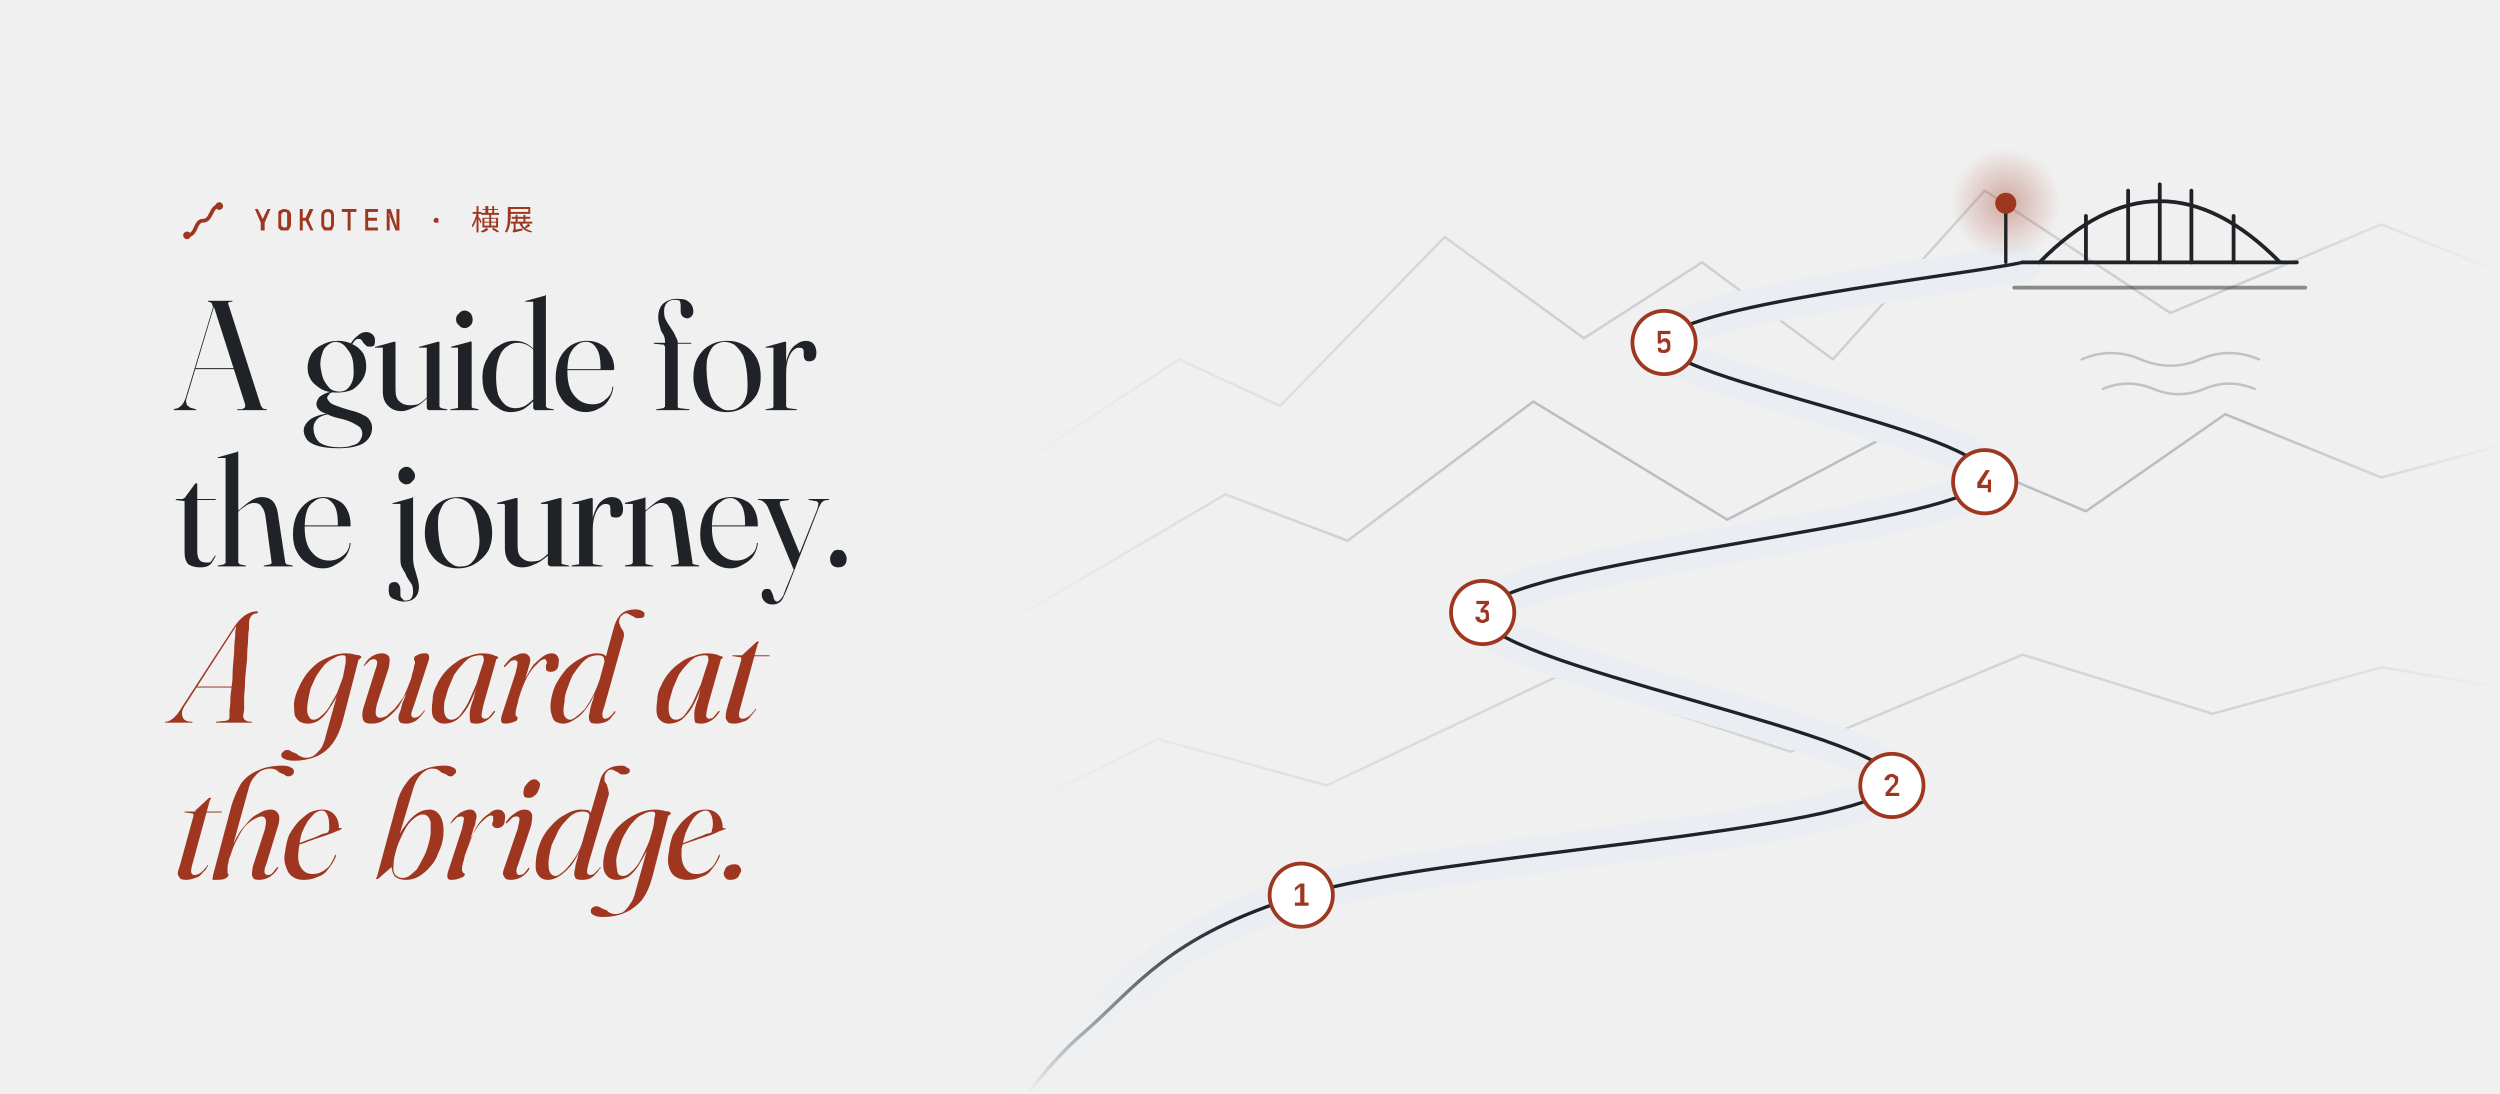
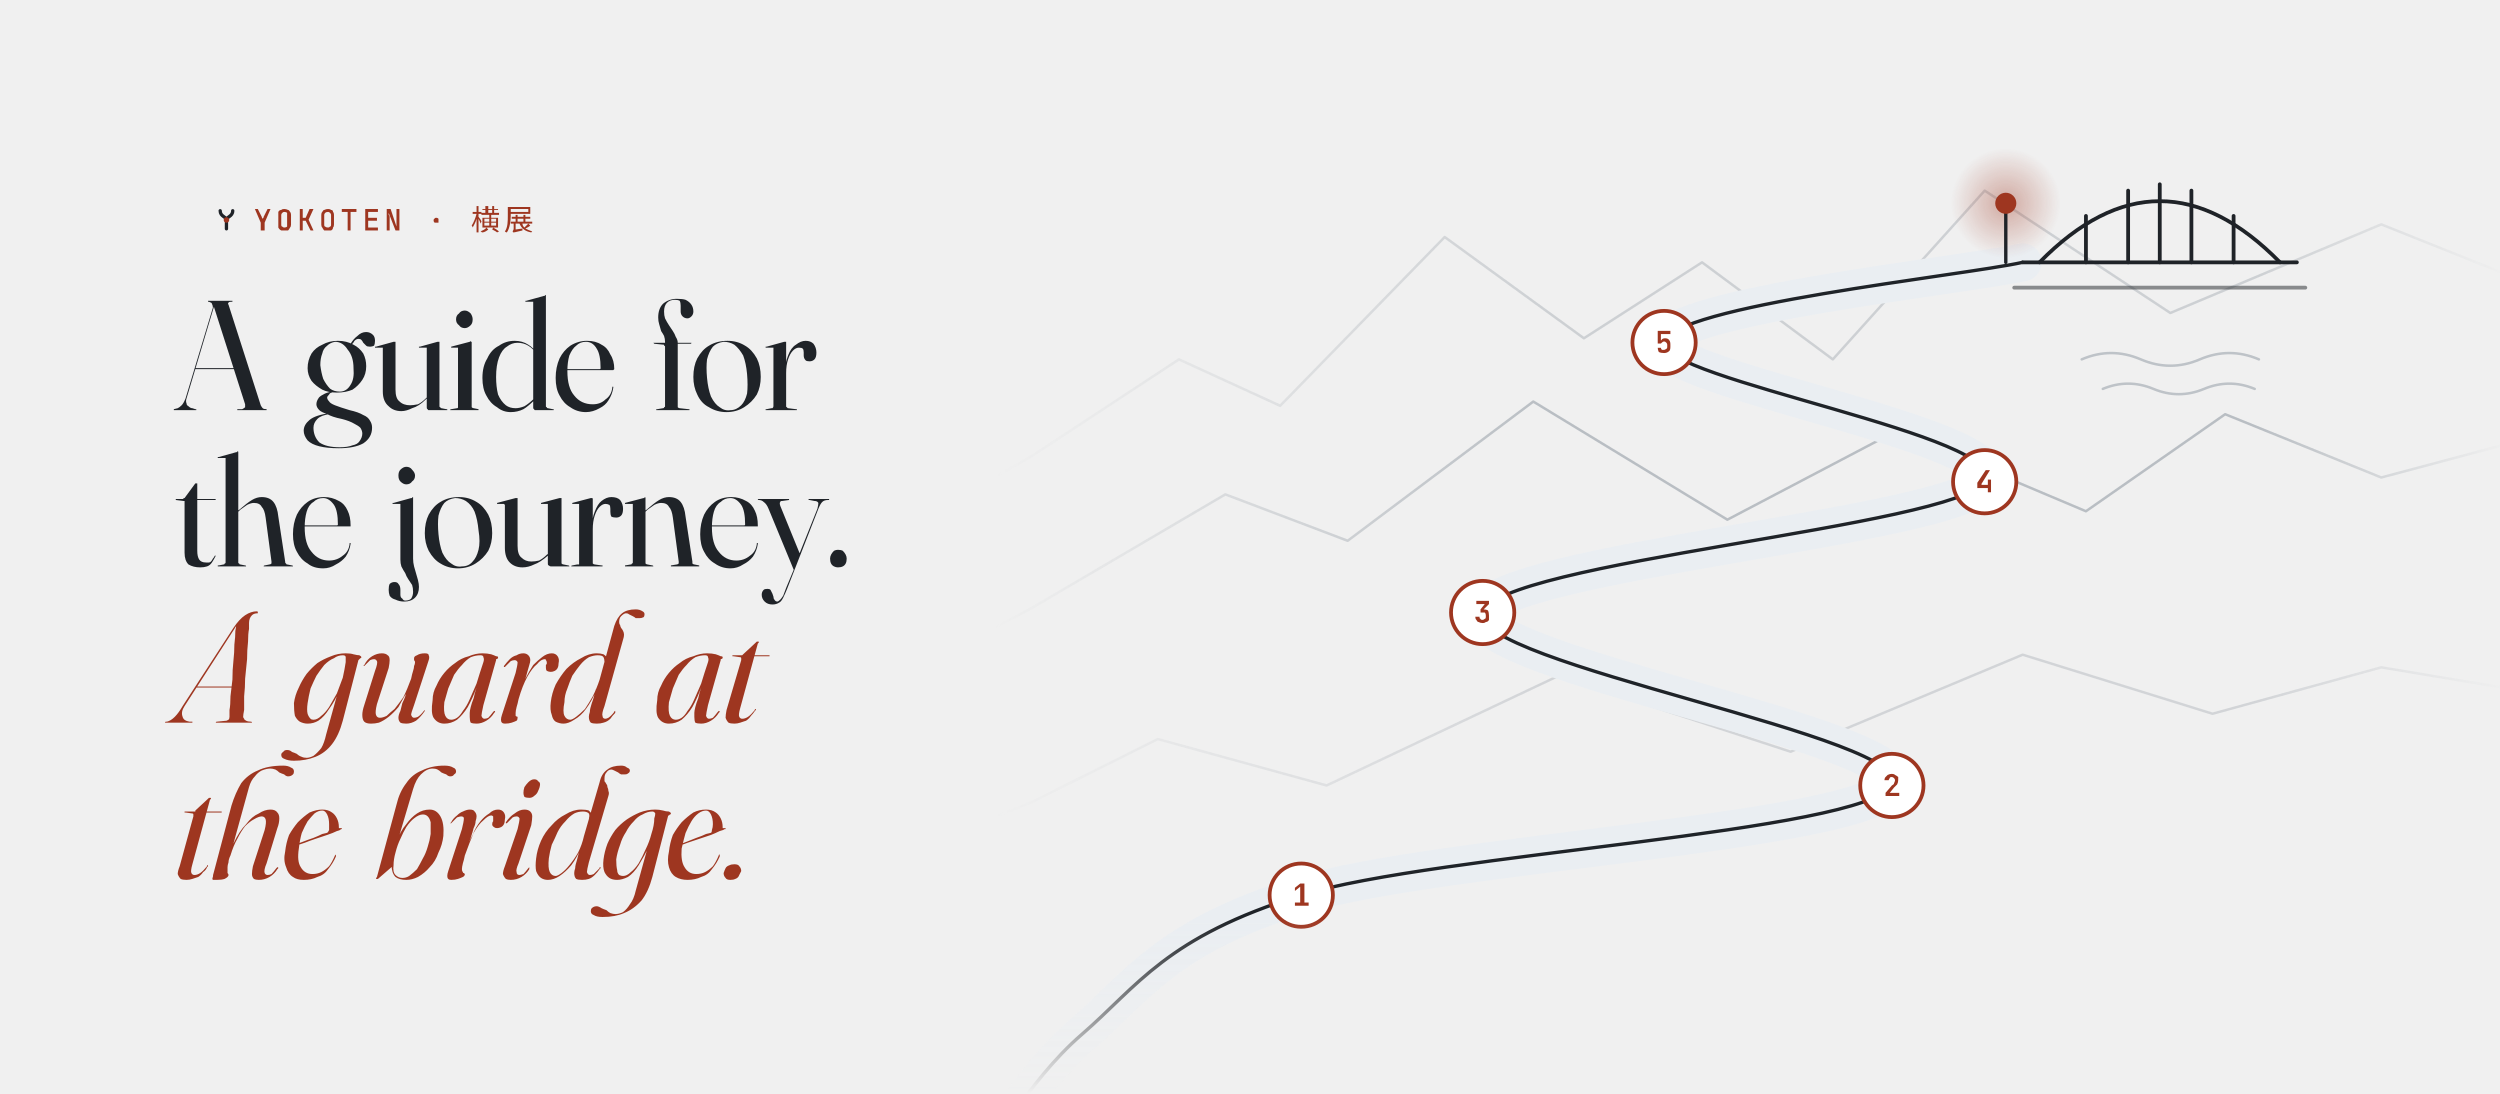
<svg xmlns="http://www.w3.org/2000/svg" viewBox="0 0 1280 560" width="1280" height="560" role="img" aria-label="yokoten: A guide for the journey. A guard at the bridge.">
  <defs>
    <linearGradient id="low" x1="0" x2="0" y1="0" y2="1">
      <stop offset=".84" stop-color="#fff" />
      <stop offset="1" stop-color="#fff" stop-opacity="0" />
    </linearGradient>
    <mask id="card">
      <rect width="1280" height="560" fill="url(#low)" />
    </mask>
    <linearGradient id="fade" x1="0" x2="1">
      <stop offset=".40" stop-color="#fff" stop-opacity="0" />
      <stop offset=".62" stop-color="#fff" />
      <stop offset=".9" stop-color="#fff" />
      <stop offset="1" stop-color="#fff" stop-opacity="0" />
    </linearGradient>
    <mask id="m">
      <rect width="1280" height="560" fill="url(#fade)" />
    </mask>
    <radialGradient id="halo">
      <stop offset="0" stop-color="#9e3620" stop-opacity=".38" />
      <stop offset="1" stop-color="#9e3620" stop-opacity="0" />
    </radialGradient>
  </defs>
  <style>
.ridge{fill:none;stroke:#8c959f;stroke-width:1.2;stroke-linejoin:round;stroke-linecap:round}
.road{fill:none;stroke:#1f2328;stroke-width:1.6;stroke-dasharray:.012 .008;stroke-linecap:round}
.ink{fill:none;stroke:#1f2328;stroke-linecap:round;stroke-linejoin:round}
@media (prefers-reduced-motion:no-preference){.road{animation:walk 40s linear infinite}.glow{animation:glow 3.6s ease-in-out infinite}}
@keyframes walk{to{stroke-dashoffset:-1}}
@keyframes glow{50%{opacity:.45}}
</style>
  <g mask="url(#card)">
    <g mask="url(#m)">
      <g transform="translate(528 22) scale(1.08)" class="ridge">
        <path d="M-60 230 L0 196 L70 150 L118 172 L196 92 L262 140 L318 104 L380 150 L452 70 L540 128 L640 86 L700 110" opacity=".35" />
        <path d="M-60 300 L0 268 L92 214 L150 236 L238 170 L330 226 L410 184 L500 222 L566 176 L640 206 L700 190" opacity=".55" />
        <path d="M-60 384 L0 360 L60 330 L140 352 L250 300 L360 336 L470 290 L560 318 L640 296 L700 306" opacity=".3" />
      </g>
    </g>
    <g transform="translate(528 22) scale(1.08)">
      <g class="ridge" opacity=".5">
        <path d="M498 150 q14 -6 28 0 t28 0 t28 0" />
        <path d="M508 164 q12 -5 24 0 t24 0 t24 0" />
      </g>
      <path d="M-30 540 C-21 528.3 -2.3 492.7 24 470 C50.3 447.3 64 423.7 128 404 C192 384.3 393.7 374.3 408 352 C422.3 329.7 206.7 294 214 270 C221.3 246 437.7 229.3 452 208 C466.3 186.7 297 159.3 300 142 C303 124.7 441.7 110.3 470 104" fill="none" stroke="#eaeef2" stroke-width="18" stroke-linecap="round" />
      <path class="road" d="M-30 540 C-21 528.3 -2.3 492.7 24 470 C50.3 447.3 64 423.7 128 404 C192 384.3 393.7 374.3 408 352 C422.3 329.7 206.7 294 214 270 C221.3 246 437.7 229.3 452 208 C466.3 186.7 297 159.3 300 142 C303 124.7 441.7 110.3 470 104" pathLength="1" />
      <g class="ink" stroke-width="1.8">
        <path d="M470 104 L600 104" />
        <path d="M478 104 Q535 46 592 104" />
        <path d="M500 104 L500 82 M520 104 L520 70 M535 104 L535 67 M550 104 L550 70 M570 104 L570 82" />
        <path d="M466 116 L604 116" opacity=".5" />
      </g>
      <circle class="glow" cx="462" cy="76" r="26" fill="url(#halo)" />
      <line x1="462" y1="104" x2="462" y2="80" stroke="#1f2328" stroke-width="1.6" stroke-linecap="round" />
      <circle class="glow" cx="462" cy="76" r="5" fill="#9e3620" />
      <g fill="#ffffff" stroke="#9e3620" stroke-width="1.8">
        <circle cx="128" cy="404" r="15" />
        <circle cx="408" cy="352" r="15" />
        <circle cx="214" cy="270" r="15" />
        <circle cx="452" cy="208" r="15" />
        <circle cx="300" cy="142" r="15" />
      </g>
      <path fill="#9e3620" d="M125 409l0-1.5l2.5 0l0-7.5l-2.5 2l0-1.5l2.5-2l2 0l0 9l2 0l0 1.5l-6.5 0zM405 357l0-1.5l3-3.5q1-.5 1-1q.5-1 .5-1.5q0-.5-.5-1q-.5-.5-1-.5q-1 0-1 .5q-.5 .5-.5 1l-2 0q0-1 .5-1.5q.5-.5 1-1q1-.5 2-.5q1 0 1.5 .5q1 .5 1.5 1q0 .5 0 1.5q0 1-.5 2q-.5 .5-1.5 1.5l-2 2.5l4.5 0l0 1.5l-6.5 0zM214 275q-1 0-2-.5q-.5 0-1-1q-.5-.5-.5-1.5l2 0q0 1 .5 1q0 .5 1 .5q.5 0 1-.5q.5 0 .5-1l0-.5q0-1-.5-1.5q-.5 0-1 0l-1 0l0-1.5l2-2.5l-4 0l0-1.5l6 0l0 1.5l-3 3l0-.5q1.5 0 2.5 .5q.5 1 .5 2.5l0 .5q0 1 0 1.5q-.5 1-1.5 1q-.5 .5-1.5 .5zM453.5 213l0-2l-5 0l0-2.5l4-6l2 0l-4 6.5l0 .5l3 0l0-2.5l1.5 0l0 6l-1.5 0zM300 147q-1.5 0-2.5-.5q-.5-1-.5-2l1.5 0q0 .5 .5 1q.5 0 1 0q.5 0 1-.5q.5 0 .5-1l0-1q0-.5-.5-1q-.5-.5-1-.5q-.5 0-1 .5q0 0-.5 .5l-1.5 0l0-6l6 0l0 1.5l-4.5 0l0 3l.5 0l-.5 .5q0-.5 .5-1q.5-.5 1.5-.5q1.5 0 2 1q.5 .5 .5 2l0 1q0 1.5-.5 2q-1 1-2.5 1z" />
    </g>
-     <g transform="translate(92 101) scale(.75)">
-       <path d="M5 26 C 12 26, 10 16, 16 16 S 21 6, 27 6" fill="none" stroke="#9e3620" stroke-width="2.6" stroke-linecap="round" />
-       <circle cx="5" cy="26" r="2.6" fill="#9e3620" />
-       <circle cx="27" cy="6" r="2.6" fill="#9e3620" />
+     <g transform="translate(109.9 106.2) scale(0.1888)">
+       <path d="M32 58V34M32 34C32 25 15 25 15 9M32 34C32 25 49 25 49 9" fill="none" stroke="#1f2328" stroke-width="9" stroke-linecap="round" stroke-linejoin="round" />
+       <circle cx="32" cy="34" r="7.5" fill="#9e3620" />
    </g>
    <path fill="#9e3620" d="M133.5 118l0-4l-3-7l1.5 0l2 4q0 .5 .5 1q0 .5 0 .5q0 0 0-.5q.5-.5 .5-1l2-4l1.5 0l-3 7l0 4l-2 0zm12 0q-1 0-1.5 0q-1-.5-1.5-1.5q0-.5 0-1.5l0-5q0-1 0-1.5q.5-1 1.5-1q.5-.5 1.5-.5q1 0 2 .5q.5 0 1 1q.5 .5 .5 1.5l0 5q0 1-.5 1.5q-.5 1-1 1.5q-1 0-2 0zm0-1.5q1 0 1.5-.5q0 0 0-1l0-5q0-.5 0-1q-.5-.5-1.5-.5q-.5 0-1 .5q-.5 .5-.5 1l0 5q0 1 .5 1q.5 .5 1 .5zm8 1.5l0-11l1.5 0l0 4.5l1.5 0l2-4.5l2 0l-2.5 5.5l2.5 5.5l-1.5 0l-2.5-5l-1.5 0l0 5l-1.5 0zm14.5 0q-1 0-2 0q-.5-.5-1-1.5q-.5-.5-.5-1.5l0-5q0-1 .5-1.5q.5-1 1-1q1-.5 2-.5q1 0 1.5 .5q1 0 1 1q.5 .5 .5 1.5l0 5q0 1-.5 1.5q0 1-1 1.5q-.5 0-1.5 0zm0-1.5q.5 0 1-.5q.5 0 .5-1l0-5q0-.5-.5-1q-.5-.5-1-.5q-1 0-1.5 .5q-.5 .5-.5 1l0 5q0 1 .5 1q.5 .5 1.5 .5zm10 1.5l0-9.5l-3 0l0-1.5l7.5 0l0 1.5l-3 0l0 9.5l-1.5 0zm9 0l0-11l6.5 0l0 1.5l-5 0l0 3l4.5 0l0 1.5l-4.5 0l0 3.5l5 0l0 1.5l-6.5 0zm11 0l0-11l2 0l3 9q0-.5 0-1q0-.5 0-1.5q0-.5 0-1l0-5.5l1.5 0l0 11l-2 0l-3.5-9q0 .5 0 1q.5 .5 .5 1q0 1 0 1.5l0 5.5l-1.5 0zm25.5-4q-1 0-1 0q-.5-.5-.5-1q0-1 .5-1q0-.5 1-.5q.5 0 1 .5q0 0 0 1q0 .5 0 1q-.5 0-1 0zM249 116.5c-.5 1-2 1.5-3 2c.5 0 .5 .5 1 .5c1 0 2.5-1 3-1.5l-1-1zm3 1c1 .5 2 1 2.5 1.5l1-.5c-.5-.5-2-1.5-3-2l-.5 1zm-8-12l0 3l-2 0l0 1l2 0c-.5 2-1.5 4.5-2.5 6c0 0 .5 .5 .5 1c.5-1 1.5-2.5 2-4.5l0 7l1 0l0-7c.5 1 1 2 1 2.5l.5-1c0-.5-1-2-1.5-2.5l0-1.5l1.5 0l0 .5l4 0l0 1.5l-3.5 0l0 5l8 0l0-5l-3.5 0l0-1.5l4 0l0-1l-2.5 0l0-1.5l2 0l0-.5l-2 0l0-1.5l-1 0l0 1.5l-2 0l0-1.5l-1.5 0l0 1.5l-1.5 0l0 .5l1.5 0l0 1.5l-2 0l0-.5l-1.5 0l0-3l-1 0zm6 3.5l0-1.5l2 0l0 1.5l-2 0zm-2 5l2.5 0l0 1.5l-2.5 0l0-1.5zm3.5 0l2.5 0l0 1.5l-2.5 0l0-1.5zm-3.5-2l2.5 0l0 1.5l-2.5 0l0-1.5zm3.5 0l2.5 0l0 1.5l-2.5 0l0-1.5zm11.5 7l0 0c0 0 .5 0 4.5-1c0-.5 0-.5 0-1l-3.5 .5l0-3l2 0c1 2.5 3 4 6 4.5c0 0 .5-.5 .5-.5c-1.5-.5-2.5-1-3.5-1.5c1-.5 2-1 2.5-1.5l-1-1c-.5 .5-1.5 1.5-2 2c-.5-.5-1-1-1-2l5 0l0-1l-3.5 0l0-1.5l2.5 0l0-1l-2.5 0l0-1l-1 0l0 1l-3 0l0-1l-1 0l0 1l-2 0l0 1l2 0l0 1.5l-2.5 0l0 1l1.5 0l0 2.5c0 1-.5 1-.5 1.5c0 0 0 .5 .5 .5zm2-7l3 0l0 1.5l-3 0l0-1.5zm-3.5-5l9 0l0 1.5l-9 0l0-1.5zm-1.5-1l0 4.5c0 2.5 0 6-1.5 8c.5 .5 1 .5 1 .5c1.5-2 2-6 2-8.5l0-1l10 0l0-3.5l-11.5 0z" />
    <path fill="#1f2328" d="M100 188.5l21 0l0 .5l-21.5 0l.5-.5zm.5 21.5q0 0 0 0q0 0 0 0l-11.5 0q0 0 0 0q0 0 0 0q0-.5 0-.5q0 0 0 0l2-.5q1-.5 2-1.5q1-1 2-3.5l14-46.5q0-1-.5-2q0-.5-1.5-1q-.5 0-.5 0q0 0 0-.5q0 0 0 0q0 0 0 0l12 0q.5 0 .5 0q0 0 0 0q0 .5 0 .5q-.5 0-.5 0q-1.5 0-1.5 .5q-.5 .5 0 1l16.5 51.5q.5 1 1 1.5q.5 .5 2 .5q0 0 0 0q0 0 0 .5q0 0 0 0q0 0 0 0l-14.5 0q0 0-.5 0q0 0 0 0q0-.5 0-.5q.5 0 .5 0l2 0q1-.5 1.5-1q0-.5 0-1.5l-16-50l.5-1.5l-14.5 48.5q-.5 1.5 0 2.5q0 1 1 1.5q1 1 2 1l1.5 .5q.5 0 .5 0q0 0 0 .5zm78.5 0q-5-1.5-7.5-2.5q-2.5-1-3-2q-1-1-1-2q0-.5 1-1.5q.5-1 1.5-1l0-.5q-3 .5-4.5 1.5q-2 1-2.5 2q-1 1.5-1 3q0 1.5 1.5 3q1 1 4 2q2.5 1.5 7.5 2.5q4 1 6.5 2.5q2 1 3 2q1 1.5 1 3q0 2-1.5 4q-1 1.5-3.5 2q-2.5 1-6.5 1q-7 0-10.5-2.5q-3-3-3-7.5q0-2.5 2-4.5q2-2 6.5-2.5l0-.5q-7.5 1-10.5 3.5q-3 2.5-3 5.5q0 2.5 2 5q2 2 6 3q4 1 10 1q8 0 12.5-2.5q4.5-3 4.5-8q0-2-1-3.5q-1-2-3.5-3q-2.5-1.5-7-2.5zm.5-33.5l.5 0q1-1 1.5-2q1-1 2-1q1 0 1.5 .5q.5 .5 1 1.5q1 1 1.5 1.5q.5 .5 2 .5q1 0 2-.5q.5-1 .5-2.5q0-2-1-3q-1.5-1.5-3.5-1.5q-2.5 0-4.5 2q-2 1.5-3.5 4l0 .5zm8 11q0-3.5-1.5-6.5q-2-3-5-4.5q-3.5-2-8-2q-4.5 0-8 2q-3.5 1.5-5.5 4.5q-2 3.5-2 7.5q0 3.5 2 6.5q2 2.5 5.5 4.5q3 1.5 7.5 1.5q4.5 0 8-1.5q3-2 5-5q2-3 2-7zm-16-12.5q4 0 6.5 4q3 3.5 3 9.5q.5 5.5-1.5 8.5q-2 3.5-5.5 3.5q-3 0-5-1.5q-2-2-3.5-5q-1-3-1.5-7q0-3.5 1-6q.5-2.5 2.5-4q1.5-1.5 4-2zm47 33.5l0-4.5l0-.5l0-25q0 0 0-.5q0 0-.5 0l-3 0q-.5 0-.5 0q0 0 0 0q0-.5 0-.5q0 0 .5 0l9-2.5q.5 0 .5 0q0 0 .5 0q0 0 0 0q0 0 0 0l0 33q0 .5 .5 .5q0 .5 .5 .5l2.5 .5q.5 0 .5 0q0 0 0 .5q0 0 0 0q0 0 0 0l-9.5 0q-.5 0-.5-.5q-.5 0-.5-1zm-22.5-8l0-22q0 0 0-.5q0 0-.5 0l-3 0q-.5 0-.5 0q0 0 0 0q0-.5 0-.5q0 0 .5 0l9-2.5q.5 0 .5 0q0 0 .5 0q0 0 0 0q0 0 0 0l0 24.5q0 4.5 2 6q2 2 5.5 2q1.5 0 4-.5q2-1 4-3l1-1l.5 0l-1.5 1.5q-3.5 3.5-7 4.5q-3 1.5-5.5 1.5q-4 0-6.5-2.5q-3-2.5-3-7.5zm45.5-25.5l0 33q0 .5 0 .5q.5 .5 1 .5l2.5 .5q0 0 0 0q0 0 0 .5q0 0 0 0q0 0 0 0l-14 0q0 0 0 0q-.5 0-.5 0q0-.5 .5-.5q0 0 0 0l3-.5q.5 0 .5-.5q0 0 0-.5l0-29.5q0-.5 0-.5q0 0 0 0l-3.5 0q0 0 0 0q0 0 0-.5q0 0 0 0q0 0 0 0l9.5-2.5q0 0 0 0q.5-.5 .5-.5q0 0 0 .5q.5 0 .5 0zm-3.5-7q-2 0-3-1.5q-1.5-1-1.5-3q0-2 1.5-3q1-1.5 3-1.5q1.5 0 3 1.5q1 1.5 1 3q0 2-1 3q-1.5 1.5-3 1.5zm35 37l0 0l0-50q0-.5 0-.5q0 0-.5 0l-3 0q-.5 0-.5 0q0 0 0-.5q0 0 0 0q0 0 .5 0l9-2.5q.5 0 .5 0q0-.5 0-.5q.5 0 .5 .5q0 0 0 0l0 56.5q0 .5 .5 .5q0 .5 .5 .5l2.5 .5q.5 0 .5 0q0 0 0 .5q0 0 0 0q0 0-.5 0l-9 0q-.5 0-.5-.5q-.5 0-.5-1l0-3.5zm-26-11.5q0-6 2.5-10q2-4.5 6-6.5q3.5-2.5 8-2.5q4 0 7 2q2.5 1.5 4.5 4.5l-.5 0q-1.5-2.5-4-4q-2.5-1.5-5.5-1.5q-3 0-5.5 2q-2.5 1.5-4 5.5q-1.5 4-1.5 10q0 5 1 9q1.5 3.5 4 5.5q2 1.5 5 1.5q2 0 4.5-1q2.5-1.5 5-4l.5 .5q-3.5 3.5-6 5q-3 1.5-6.5 1.5q-4 0-7-2.5q-3.5-2-5.5-6q-2-3.5-2-9zm67.5-4.5q0 0-.5 .5q0 0-.5 0l-24.5 0l0-.5l18 0q.5 0 .5-.5q0-7-2-10q-2-3.5-5.5-3.5q-3 0-5 2q-2 1.5-3.5 5q-1 3.5-1 8q0 8.5 3.5 12.5q3.5 4.5 9.5 4.5q4 0 6.5-2.5q3-2 3.5-6q0-.5 0-.5q0 0 .5 0q0 0 0 0q0 0 0 .5q-.5 3.5-2.5 6.5q-1.5 2.5-4.5 4q-3.5 2-7 2q-4.5 0-8-2.5q-3.5-2-5.5-6q-2-3.5-2-9q0-5.5 2-10q2-4 5.5-6.5q4-2.5 8.5-2.5q4.5 0 7.5 2q3 1.5 4.5 5q2 3 2 7.5zm32.5 19q0 .5 0 .5q.5 .5 1 .5l4.5 .5q.5 0 .5 0q0 0 0 .5q0 0-.5 0l-16.5 0q0 0 0 0q0 0 0 0q0-.5 0-.5q0 0 .5 0l3-.5q.5 0 .5-.5q.5 0 .5-.5l0-30.5q0-.5-.5-.5q0-.5 0-.5l-5-.5q0 0-.5-.5q0 0 0 0q0 0 0 0q.5 0 .5 0l6 0l-.5 0l0-.5q0-1.5-.5-3q-.5-1-1.5-2.5q-.5-1.5-1-3.5q-.5-1.5-.5-3.5q0-4.5 2.5-7q3-2.5 7-2.5q3 0 4.5 .5q2 1 3 2.5q1 1.5 1 3.5q0 1.5-1 2.5q-1 1-2 1q-1.5 0-2.5-1q-1-1-1-2.5l0-3q0-1.5-.5-2.5q-1-.5-2.5-.5q-2.5 0-4 1.5q-1.5 1.5-1.5 4.5q0 2 .5 3.5q1 2 2 3.5q1 1.5 2 3q1 1.5 1.5 3q1 1.5 1 3l0 .5l-.5-.5l7 0q0 0 .5 0q0 0 0 0q0 .5-.5 .5q0 0-.5 0l-6 0l0 32zm25.5-33.5q5 0 9 2.5q3.5 2 6 6.5q2 4 2 9.5q0 5-2 9q-2.5 4-6.5 6.5q-4 2.5-9 2.5q-5 0-9-2.5q-4-2-6-6.5q-2-4-2-9q0-5.5 2-9.5q2.5-4.5 6-6.5q4-2.5 9.5-2.5zm1.5 35.5q3 0 5.5-2.5q2-2 3-6q.5-4 0-10q-.5-5.5-2-9.5q-2-3.5-4.5-5.5q-2.5-1.5-5.5-1.5q-3.5 .5-5.5 2.5q-2 2.5-3 6.5q-.5 4 0 9.5q.5 5.5 2 9.5q2 4 4.5 5.5q2.5 2 5.5 1.5zm28-19q0-5.5 1.5-9q1.5-4 4-5.5q2.5-2 5-2q2.5 0 4 1.5q1.5 2 1.5 4.5q0 2.5-1 3.5q-1 1-2.5 1q-1.5 0-2-.5q-1-1-1-2.5l0-1.5q0-1.5-.5-2q-.5-.5-2-.5q-1.5 0-3 1.5q-1.5 1.5-2.5 4.5q-1 3-1 7l-.5 0zm.5-15.5l0 13.5l0 19q0 .5 .5 .5q0 .5 .5 .5l4 .5q0 0 .5 0q0 0 0 .5q0 0-.5 0q0 0 0 0l-15.5 0q0 0 0 0q0 0 0 0q0-.5 0-.5q0 0 .5 0l2.5-.5q.5 0 .5 0q.5-.5 .5-1l0-29.5q0-.5 0-.5q-.5 0-.5 0l-3.5 0q0 0 0-.5q0 0 0 0q0 0 0 0q0 0 .5 0l9-2.5q.5 0 .5 0q0 0 0 0q.5 0 .5 0q0 0 0 .5zM94 256.5l-4-.5q0 0 0-.5q-.5 0-.5 0q0 0 .5 0q0 0 0 0l3.5 0q.5 0 .5-.5q.5 0 .5 0l5.5-7.5q0 0 0 0q.5 0 .5 0q0 0 0 0q.5 0 .5 0l0 34.5q0 3 1 4.5q1 1.5 3.5 1.5q.5 0 1.5 0q.5 0 1-.5q.5-.5 1-1.5q.5-.5 1-1.5q0-.5 0 0q.5 0 .5 0q-1 2-2 3.5q-1 1.5-2.5 2q-1.5 .5-3.5 .5q-3.5 0-6-1.5q-2-2-2-6l0-25.5q0-.5 0-1q-.5 0-.5 0zm4.5-.5l.5-.5l11 0q0 0 0 0q.5 0 .5 0q0 .5-.5 .5q0 0-.5 0l-11 0zm23.5-24.5l0 56.5q0 .5 .5 .5q0 .5 .5 .5l2.5 .5q.5 0 .5 .5q0 0-.5 0l-14 0q0 0 0 0q0 0 0 0q0-.5 0-.5q0 0 .5 0l2.5-.5q.5 0 .5-.5q.5 0 .5-.5l0-53q0-.5 0-.5q0 0-.5 0l-3 0q-.5 0-.5 0q0 0 0-.5q0 0 0 0q0 0 .5 0l9-2.5q.5 0 .5 0q0-.5 0-.5q.5 0 .5 .5q0 0 0 0zm-.5 31l-.5-.5l1.5-1q4-3.5 6.5-5q2.5-1.5 5-1.5q4 0 6 2.5q2 2.5 2.5 7.5l3.5 23q0 1 .5 1q0 .5 .5 .5l2.5 .5q0 0 0 0q.5 0 .5 .5q0 0-.5 0q0 0 0 0l-14.5 0q0 0 0 0q0-.5 .5-.5l2.5-.5q.5 0 1-.5q0-.5 0-1l-3-22.5q-.5-4-2-5.5q-1-2-4-2q-1.5 0-3.5 1q-1.5 1-3.5 2.5l-1.5 1.5zm58 6.5q0 0 0 .5q0 0-.5 0l-24.5 0l0-.5l18 0q.5 0 .5-.5q0-7-2-10q-2.5-3.5-5.5-3.5q-3 0-5 2q-2.5 1.5-3.5 5q-1 3.5-1 8q0 8.5 3.5 12.5q3.5 4.5 9 4.5q4 0 7-2.5q3-2 3.5-6q0-.5 0-.5q0 0 0 0q.5 0 .5 0q0 0 0 .5q-.5 3.5-2.5 6.5q-2 2.5-5 4q-3 2-6.5 2q-5 0-8-2.5q-3.5-2-5.5-6q-2-3.5-2-9q0-5.5 2-10q2-4 5.5-6.5q3.5-2.5 8.5-2.5q4 0 7.5 2q3 1.5 4.5 5q1.5 3 1.5 7.5zm32 17q0 2 .5 4q.5 2 1 3.5q.5 2 1 3.5q.5 2 .5 3.5q0 3.5-2 5.5q-2 2-5.5 2q-2.5 0-4.5-1q-2-.5-3-2q-.5-1.5-.5-3q0-2 .5-3q1-1 2.5-1q1.5 0 2 1q1 1 1 3l0 2.5q0 1.5 1 2q.5 1 1.5 1q2 0 3-1q1-1.5 1-3.5q0-2-.5-3.5q-1-1.5-2-3q-1-1.5-1.5-3q-1-1.5-2-3.5q-.5-1.5-.5-3.5l0-28q0-.5 0-.5q0 0-.5 0l-3 0q-.5 0-.5 0q0 0 0-.5q0 0 0 0q0 0 .5 0l9-2.5q.5 0 .5 0q0-.5 .5-.5q0 0 0 .5q0 0 0 0l0 31zm-3.5-38q-1.5 0-3-1.5q-1-1-1-3q0-2 1-3q1.5-1.5 3-1.5q2 0 3 1.5q1.5 1.5 1.5 3q0 2-1.5 3q-1 1.5-3 1.5zm27 6.5q5 0 9 2.5q3.5 2 6 6.5q2 4 2 9.5q0 5-2 9q-2.5 4-6.5 6.5q-4 2.5-9 2.5q-5 0-9-2.5q-3.5-2-6-6.5q-2-4-2-9q0-5.5 2-9.5q2.5-4.5 6-6.5q4-2.5 9.5-2.5zm1.5 35.5q3.5 0 5.5-2.5q2-2 3-6q1-4 0-10q-.5-5.5-2-9.5q-1.5-3.5-4.5-5.5q-2.5-1.5-5.5-1.5q-3.5 .5-5.5 2.5q-2 2.5-3 6.5q-.5 4 0 9.5q.5 5.5 2 9.5q2 4 4.5 5.5q2.5 2 5.5 1.5zm44-1.5l0-4.5l0-.5l0-25q0 0 0-.5q0 0 0 0l-3.5 0q0 0 0 0q0 0 0 0q0-.5 0-.5q0 0 0 0l9.5-2.5q0 0 0 0q.5 0 .5 0q0 0 0 0q.5 0 .5 0l0 33q0 .5 0 .5q.5 .5 1 .5l2.5 .5q0 0 0 0q.5 0 .5 .5q0 0-.5 0q0 0 0 0l-9 0q-.5 0-1-.5q-.5 0-.5-1zm-22-8l0-22q0 0-.5-.5q0 0 0 0l-3.5 0q0 0 0 0q0 0 0 0q0-.5 0-.5q0 0 0 0l9.5-2.5q0 0 .5 0q0 0 0 0q0 0 .5 0q0 0 0 0l0 24.5q0 4.5 2 6q2 2 5 2q2 0 4-.5q2-1 4-3l1.5-1l0 0l-1 1.5q-4 3.5-7 4.5q-3 1.5-6 1.5q-4 0-6.5-2.5q-2.5-2.5-2.5-7.5zm44.5-9.5q0-5.5 1.5-9q1.5-4 3.5-5.5q2.5-2 5-2q3 0 4.5 1.5q1.5 2 1.5 4.5q0 2.5-1 3.5q-1 1-2.5 1q-1.5 0-2.5-.5q-.5-1-.5-2.5l0-1.5q0-1.5-.5-2q-1-.5-2-.5q-1.5 0-3 1.5q-1.5 1.5-2.5 4.5q-1 3-1 7l-.5 0zm.5-15.5l0 13.5l0 19q0 .5 0 .5q.5 .5 1 .5l3.5 .5q.5 0 .5 0q0 0 0 .5q0 0 0 0q0 0 0 0l-15.5 0q0 0 0 0q-.5 0-.5 0q0-.5 .5-.5q0 0 0 0l2.5-.5q.5 0 1 0q0-.5 0-1l0-29.5q0-.5 0-.5q0 0-.5 0l-3 0q0 0 0-.5q-.5 0-.5 0q0 0 .5 0q0 0 0 0l9.5-2.5q0 0 0 0q.5 0 .5 0q0 0 0 0q.5 0 .5 .5zm27-.5l0 33q0 .5 0 .5q.5 .5 1 .5l2.5 .5q.5 0 .5 .5q0 0-.5 0l-14 0q0 0 0 0q0 0 0 0q0-.5 0-.5q0 0 0 0l3-.5q.5 0 .5-.5q.5 0 .5-.5l0-29.5q0-.5 0-.5q-.5 0-.5 0l-3.5 0q0 0 0 0q0 0 0-.5q0 0 0 0q0 0 0 0l9.5-2.5q.5 0 .5 0q0-.5 0-.5q.5 0 .5 .5q0 0 0 0zm-.5 7.5l-.5-.5l1.5-1q4-3.5 6.5-5q2.5-1.5 5-1.5q4 0 6 2.5q2 2.5 2.5 7.5l3.5 23q0 1 0 1q.5 .5 1 .5l2.5 .5q0 0 0 0q0 0 0 .5q0 0 0 0q0 0 0 0l-14.5 0q0 0 0 0q0-.5 0-.5l3-.5q.5 0 1-.5q0-.5 0-1l-3-22.5q-.5-4-2-5.5q-1-2-4-2q-1.5 0-3.5 1q-1.5 1-3.5 2.5l-1.5 1.5zm58 6.5q0 0 0 .5q0 0-.5 0l-24.5 0l0-.5l18 0q.5 0 .5-.5q0-7-2-10q-2.5-3.5-5.5-3.5q-3 0-5 2q-2.5 1.5-3.5 5q-1 3.5-1 8q0 8.5 3.5 12.5q3.5 4.5 9 4.5q4 0 7-2.5q3-2 3.5-6q0-.5 0-.5q0 0 0 0q.5 0 .5 0q0 0 0 .5q-.5 3.5-2.5 6.5q-2 2.5-5 4q-3 2-6.5 2q-4.5 0-8-2.5q-3.5-2-5.5-6q-2-3.5-2-9q0-5.5 2-10q2-4 5.5-6.5q3.5-2.5 8.5-2.5q4 0 7.5 2q3 1.5 4.5 5q1.5 3 1.5 7.5zm21.5 14.5l-3 8.5l-13-31.5q-1-2.5-2.5-3.5q-1-1-2.5-1q-.5 0-.5-.5q0 0 0 0q0 0 0 0q0 0 0 0l16 0q0 0 0 0q0 0 0 0q0 0 0 .5q0 0 0 0l-3.5 .5q-1 0-1 .5q-.5 .5 0 2l10 24.5zm-7 17.5l5-12l0-1l11-27.5q.5-2 .5-3q-.5-1-2-1l-2.5-.5q0 0-.5 0q0 0 0-.5q0 0 0 0q.5 0 .5 0l9.5 0q.5 0 .5 0q0 0 0 0q0 0 0 .5q0 0-.5 0q-2 0-3 1q-1 1-2 3.5l-16 41q-1 2.5-2 4.5q-1 2-2 2.5q-1.5 1-3.5 1q-2.5 0-4-1.5q-1.5-1.5-1.5-3.5q0-1.5 1-2.5q.5-.5 2-.5q1 0 1.5 .5q.5 1 1 2l.5 1.5q0 1 .5 1.5q.5 1 1.5 1q.5 0 1.5-1q.5-.5 1.5-2q.5-1.5 1.5-4zm26.5-10.5q-1 0-2-.5q-1-.5-1.5-1.5q-.5-1-.5-2.5q0-1 .5-2q.5-1 1.5-2q1-.5 2-.5q1.5 0 2.5 .5q1 1 1.5 2q.5 1 .5 2q0 1.5-.5 2.5q-.5 1-1.5 1.5q-1 .5-2.5 .5z" />
    <path fill="#9e3620" d="M94.5 361.5q-2 3-1 5.5q.5 2 3.5 2.5l1 0q.5 0 .5 0q0 0 0 0q0 .5 0 .5q0 0-.5 0l-13 0q0 0 0 0q-.5 0-.5 0q0-.5 .5-.5q0 0 .5 0q2-.5 4-2.5q2-2 4-5.5l26-40q3-4.5 6-6.5q3-2 6-2q.5 0 .5 .5q0 0 0 0q0 0 0 0q0 .5 0 .5q-2 0-3 1q-1.5 1.5-1.5 4q0 .5 0 3q-.5 2.5-.5 6.5q-.5 4.5-.5 9q-.5 5-1 10q0 4.5-.5 9q0 4 0 7q-.5 2.5-.5 3.5q0 .5 .5 1q0 .5 1 1q1 .5 2.5 .5q.5 0 .5 .5q0 0 0 0q-.5 0-.5 0l-17.5 0q0 0 0 0q-.5 0-.5 0q0-.5 .5-.5q0 0 0 0l5-.5q1-.5 1-.5q.5-.5 .5-1.5q0-.5 0-3.5q.5-2.5 .5-7q.5-4 1-8.5q0-5 .5-9.5q.5-4.5 .5-8.5q.5-4 .5-7q.5-2.5 .5-3.5l.5 0q0 0-.5 .5q0 0 0 .5q-.5 .5-1 1.5l-25.5 39.5zm5.5-9.5l.5-.5l20.5 0l0 .5l-21 0zm75.5 17q-2 7.5-5.5 12q-3.5 4.5-8.5 6.5q-5 2-11 2q-3 0-5-1q-1.5-.5-1.5-2q0-1 1-1.5q.5-1 2-1q1.5 0 2.5 1q1.5 .5 2.5 1q1 1 2.5 1.5q1 .5 2.5 .5q1.5 0 3.5-1q2-1.5 4-4q1.5-2.5 2.5-7l6.5-23.5l.5 .5q-2.5 6-5.5 10q-2.5 4-5.5 6q-2.5 1.5-5.5 1.5q-2 0-4-1q-1.5-1-2.5-3q-.5-2.5-.5-6.5q.5-4 2.5-8q1.5-3.5 4-7q2.5-3 5.5-5.5q3-2 7-3.5q3.5-1.5 7.5-1.5q2.5 0 4 .5q2 .5 3 .5q1 .5 1 1q0 .5-.5 .5q0 0-.5 .5q0 0-.5 .5l-8 31zm-18-9q-.5 3.5 0 5.5q.5 1.5 1.5 2.5q.5 .5 1.5 .5q2 0 4-2q2-1.5 4-4.5q2-3.5 4-7q1.5-4 3-8q1-4.5 1.5-8q0-1.5 0-2.5q0-1-1.5-1q-2.5 0-4.5 1.5q-2.5 1-5 3.5q-2 2.5-4 5.5q-1.5 3-3 6.5q-1 4-1.5 7.5zm60 3.5q0 0 0 .5q0 0 0 0q-2 3-4.5 5q-2.5 1.5-5 1.5q-2 0-3-.5q-1-1-1-2.5q0-1.5 1-3.5q.5-2 1-4q1-2 1.5-3.5q.5-2 .5-2.5l.5 0q-2.5 4.5-4.5 8q-2.5 3-5 5q-2.5 2-5 3q-2 .5-4 .5q-2.5 0-3.5-1q-1-1-1-3.5q0-2 1-5l5.5-17.5q1.5-4 1-5q-.5-1-1.5-1q-1 0-2 .5q-1 1-3 3q0 0 0 0q0 0 0 0q-.5 0-.5 0q0 0 .5-.5q1.5-3 4-4.5q2.5-1.5 5-1.5q2 0 3 1q1 .5 1 2.5q0 1.5-.5 4l-6 18.5q-1 4-.5 5.5q.5 1.5 2 1.5q1.5 0 3.5-1q1.5-1.5 4-3.5q2-2.5 4.5-6q2-4 4-9.5q.5-2.5 1-4q.5-1.5 .5-2.5q.5-1 .5-2q0-.5-.5-1q0 0 0-1q0-1 1.5-1.5q1.5-1 4-1q2 0 2 1q.5 1 0 2.5l-7.5 23q-1.5 4-1.5 5q.5 1.5 1.5 1.5q1 0 2-.5q1.5-1 3-3q.5-.5 .5-.5q0 0 0 0zm30-2.5q-1 4.5-1 5.5q.5 1.5 1.5 1.5q1 0 2-.5q1-1 2.5-3q.5-.5 .5-.5q0 0 0 0q.5 0 .5 .5q0 0-.5 .5q-1.5 2.5-4 4q-2.5 1.5-5 1.5q-2 0-3-.5q-.5-1-.5-3q0-.5 0-2q0-1 .5-3q.5-2 1.5-4.5q.5-2.5 1.5-5.5l0 0q-2 5.5-4.5 10q-2.5 4-5.5 6.5q-3 2-6.5 2q-3.5 0-5.5-3q-1.5-2.5-.5-9q0-4 2-7.5q1.5-3.5 4-6.5q2.5-3 5.5-5q3-2.5 7-3.5q3.5-1.5 7-1.5q2.5 0 4.5 .5q1.5 .5 2.5 1q1 0 1 .5q0 .5 0 .5q-.5 .5-1 .5q0 0 0 .5l-6.5 23zm-20-1.5q-.5 5 .5 7q1 2 3 2q1.5 0 3-1q1.5-1 3-3.5q2-2.5 3.5-6q1.5-3.5 3.5-8q1.5-5 3.5-11q.5-1.5 0-2.5q0-1-1.5-1q-2.5 0-5 1q-2.5 1.5-4.5 4q-2 2-4 5q-1.5 3.5-3 7q-1 3.5-2 7zm30.5-18q0 0 0 0q0 0 0-.5q1.5-2 3-3.5q1.5-1.5 3.5-2q1.5-1 3.5-1q1.5 0 2.5 1q1 1 1 2.5q0 1-.5 2.5q-.5 1.5-1 3.5q-.5 2-1.5 5q-1 2.5-2.5 6.5l0 0q1.5-4.5 3-8q2-4 4-7q2.5-2.5 4.5-4q2.5-2 5-2q2 0 3 1.5q1 1.5 .5 3.5q0 1.5-.5 2.5q-.5 1-1.5 1.5q-1 .5-2 .5q-1 0-2-.5q-.5-.5-.5-1.5q0-1 0-1.5q.5-.5 .5-1q0-1-.5-1.5q0-.5-.5-.5q-2 0-4 2.5q-2.5 2-5 6.5q-2.5 4.5-4.5 11.5q-.5 2.5-1 4q-.5 2-.5 3q0 1 0 1.5q.5 .5 1 .5q0 .5 0 .5q0 1-.5 1.5q-1 .5-2.5 1q-1.5 .5-3.5 .5q-1 0-1.5-.5q-.5-.5-.5-1.5q0-1 .5-2.5l7-21.5q1-4 1-5.5q-.5-1-1.5-1q-1 0-2 .5q-1 1-3 3q0 0 0 0q-.5 0-.5 0zm53-2.5l-1.5 0q0-1.5-.5-2.5q-.5-1-3-1q-2 0-4.5 1q-2.5 1.5-4.5 4q-2 2.5-4 5.5q-1.5 3.5-2.5 6.5q-1.5 3.5-1.5 7q-1 5 0 7q1 2 3 2q1 0 3-1.5q2-1.5 4.5-4q2-3 4-6.5q2-4 3.5-8.5l7.5-27.5q1.5-4.5 4-6.5q2.5-2 7-2q2 0 3.5 1q1 .5 1 1.5q0 1-.5 1.5q-1 .5-2 .5q-1 0-2 0q-.5-.5-1.5-1q-1-.5-2-1q-.5-.5-1.5-.5q-1 0-2.5 1.5q-1 1-1 3q0 1 .5 1.5q0 .5 .5 1.5q.5 .5 1 1.5q.5 1 .5 2q0 1-.5 2.5l-9.5 34q-1.5 4-1 5q0 1.5 1.5 1.5q.5 0 1.5-.5q1.5-1 3-3q0-.5 .5-.5q0 0 0 0q0 0 0 .5q0 0 0 .5q-1.5 1.5-2.5 3q-1.5 1.5-3.5 2q-1.5 .5-3.5 .5q-2 0-3-.5q-1-1-1-3q0-1 .5-2.5q0-1.5 1-4.5q1-2.5 2-7l.5 0q-2.5 6-5.5 10q-2.5 3.5-6 5.5q-3 2-5.5 2q-2 0-4-1q-1.5-1-2-3.5q-1-2.5-.5-6.5q.5-4.5 2.5-9q2.5-4.5 5.5-8q3.5-3.5 7.5-5.5q4-2.5 8-2.5q2 0 3.5 .5q1.5 1 2 2q.5 1 0 2zm51.5 22q-1 4.5-1 5.5q.5 1.5 1.5 1.5q1 0 2-.5q1-1 2.5-3q.5-.5 .5-.5q0 0 0 0q.5 0 .5 .5q0 0-.5 .5q-1.5 2.5-4 4q-2.5 1.5-5 1.5q-2 0-3-.5q-.5-1-.5-3q0-.5 0-2q0-1 .5-3q.5-2 1.5-4.5q.5-2.5 1.5-5.5l0 0q-2 5.5-4.5 10q-2.5 4-5.5 6.5q-3 2-6.5 2q-3.5 0-5.5-3q-1.5-2.5-.5-9q0-4 2-7.5q1.5-3.5 4-6.5q2.5-3 5.5-5q3-2.5 7-3.5q3.5-1.5 7-1.5q2.5 0 4.5 .5q1.5 .5 2.5 1q1 0 1 .5q0 .5 0 .5q-.5 .5-1 .5q0 0 0 .5l-6.5 23zm-20-1.5q-.5 5 .5 7q1 2 3 2q1.5 0 3-1q1.5-1 3-3.5q2-2.5 3.5-6q1.5-3.5 3.5-8q1.5-5 3.5-11q.5-1.5 0-2.5q0-1-1.5-1q-2.5 0-5 1q-2.5 1.5-4.5 4q-2 2-4 5q-1.5 3.5-3 7q-1 3.5-2 7zm36.5-23l-3.5-.5q-.5 0-.5 0q0 0 0-.5q0 0 0 0q0 0 .5 0l4 0q.5 0 .5 0q.5-.5 .5-.5l7-6.5q0 0 0 0q.5 0 .5 0q0 0 .5 0q0 0 0 0q0 .5 0 .5q0 0-.5 .5l-9 33q-1 3.5-.5 4.5q.5 1 1.5 1q1.5 0 3-1q1.5-1 3.5-3.5q0 0 0-.5q0 0 .5 0q0 0 0 .5q0 0-.5 .5q-1 1.5-2 2.5q-1 1.5-2.5 2.5q-1.5 .5-3 1q-1.5 .5-3 .5q-2 0-3-.5q-1-1-1.5-2.5q0-1.5 .5-4l7.5-25.5q0-.5 0-1q0-.5-.5-.5zm6-.5l0-.5l9 0q0 0 0 0q0 .5 0 .5q0 0-.5 0l-8.5 0zM98.5 416.5l-3.5-.5q-.5 0-.5 0q0 0 0-.5q0 0 0 0q.5 0 .5 0l4.5 0q0 0 .5 0q0-.5 0-.5l7-6.5q0 0 .5 0q0 0 0 0q0 0 .5 0q0 0 0 0q0 .5 0 .5q0 0-.5 .5l-9 33q-1 3.5-.5 4.5q.5 1 1.5 1q1.5 0 3-1q1.5-1 3.5-3.5q0 0 0-.5q0 0 .5 0q0 0 0 .5q0 0-.5 .5q-.5 1.5-2 2.5q-1 1.5-2.5 2.5q-1.5 .5-3 1q-1.5 .5-3 .5q-2 0-3-.5q-1-1-1.5-2.5q0-1.5 1-4l7-25.5q0-.5 0-1q0-.5-.5-.5zm6-.5l.5-.5l8.5 0q0 0 0 0q0 .5 0 .5q0 0-.5 0l-8.5 0zm13.5 22q1.5-5 3.5-8.5q2-4 4-6.5q2.5-2.5 4.5-3.5q2.5-1.5 4-1.5q1.5 0 2 1.5q.5 1.5-.5 5.5l-6 18.5q-.5 2.5-.5 4q0 1.5 1 2.5q1 .5 2.5 .5q3 0 5.5-1.5q2.5-1.5 4-4q.5-.5 .5-.5q0-.5-.5-.5q0 0 0 0q0 0-.5 .5q-1.5 2-2.5 3q-1 .5-2 .5q-1 0-1.5-1q-.5-1.5 1-5l5.5-18q1-2.5 1-5q0-2-1-3q-1-1.5-3.5-1.5q-3 0-6 2q-3.5 1.5-6.5 5.5q-3.5 3.5-6.5 10l0 0l8-29q1-3.5 3-5.5q1.5-2 3.5-3q2.5-1 4.5-1q1 0 2.5 .5q1 .5 2 1.5q1 .5 2.5 1q1 1 2 1q1.5 0 2.5-1q.5-.5 .5-1.5q0-1.5-1.5-2q-1.5-1-4-1q-8 0-13 2.5q-5 2-8.5 6.5q-3 5-5 11.5l-9 34q-.5 1.5-.5 2.5q-.5 1 0 1.5q.5 0 2 0q2.5 0 4-.5q2-1 2-2q0-.5-.5-1q0-.5 0-1q0-.5 0-2q0-1 .5-2.5q0-1.5 1-3.5zm31.5-5q0 0 1.5-.5q1.5-.5 4-1.5q2.5-1 5.5-2q2.5-1 4.5-2q2.5-.5 3.5-1l-1 .5q.5-.5 1-1.5q0-1.5 0-3q0-3-1-5q-1-2-2.5-2q-2 0-4 1.5q-1.5 1.5-3.5 4q-1.5 2.5-3 6q-1 3.5-1.5 8q-1 6.5 1 9.5q2 3.5 6 3.5q2.5 0 4.5-1q2-1 4-3q1.5-2 3-5.5q0 0 0 0q.5-.5 .5-.5q0 0 0 .5q0 0 0 .5q-1.5 3.5-4 6.5q-2 3-5.5 4q-3 1.5-7 1.5q-3.5 0-5.5-1.5q-2.5-1.5-3.5-5q-1.5-3.5-.5-8q.5-4.5 2-8.5q2-3.5 4.5-6.5q3-3 6-5q3.5-1.5 6.5-1.5q3 0 5 1.5q1.5 1 2.5 3q1 2 1 4.5q0 .5 0 .5q.5 0 1 0q.5 0 .5 0q0 0 0 .5q0 0 0 0q0 0-.5 0q0 .5-2 1q-2 1-5 2q-3 1-6 2q-3 1-5.5 2q-3 1-4.5 1.5q-2 1-2 1l0-1zm62-29l-8 27l-.5 0q2-5.5 5-9q2.5-3.5 5.5-5.5q3-2 6.5-2q3.5 0 5.5 3.5q2 3.5 1.5 10q-.5 4.5-2.5 8.5q-1.5 4.5-4.5 7.5q-2.5 3-6 5q-3 1.5-6 1.5q-3.5 0-5.5-1.5q-2-2-2-6l.5 .5l-7.5 6.5q0 0-.5 0q0 .5 0 0q-.5 0-.5 0q0-.5 .5-1l10-37q1.5-6.5 5-11q3-4.5 8-6.5q5-2.5 11.5-2.5q3 0 4.5 1q1.5 .5 1.5 2q0 1-1 1.5q-.5 1-2 1q-1 0-2-1q-1.5-.5-2.5-1q-1-1-2-1.5q-1-.5-2.5-.5q-3 0-6 3q-2.5 2.5-4 7.5zm5 13q-2 0-4.5 2q-2 1.5-4 4.5q-1.5 2.5-3 6q-1.5 3-2.5 7q-1 3.5-1 6.5q-.5 3.5 1 5q1.5 1.5 3.5 1.5q2 0 3.5-1q2-1.5 4-3.5q1.5-2.5 3-5.5q1.5-2.5 2.5-6q1-3 1.5-6.5q0-3.5 0-6q-.5-2-1.5-3q-1-1-2.5-1zm14 4.5q0 0 0 0q0 0 .5-.5q1-2 3-3.5q1.5-1.5 3-2q2-1 3.5-1q2 0 2.5 1q1 1 1 2.5q0 1-.5 2.5q0 1.5-1 3.5q-.5 2-1.5 5q-1 2.5-2.5 6.5l0 0q1.5-4.5 3.5-8q1.5-4 4-7q2-2.5 4.5-4q2-2 4.5-2q2 0 3 1.5q1 1.5 .5 3.5q0 1.5-.5 2.5q-.5 1-1.5 1.5q-1 .5-2 .5q-1 0-1.5-.5q-1-.5-1-1.5q0-1 .5-1.5q0-.5 0-1q0-1 0-1.5q-.5-.5-1-.5q-1.5 0-4 2.5q-2.5 2-5 6.5q-2 4.5-4.5 11.5q-.5 2.5-1 4q-.5 2-.5 3q0 1 .5 1.5q0 .5 .5 .5q.5 .5 .5 .5q0 1-1 1.5q-1 .5-2.5 1q-1.5 .5-3.5 .5q-1 0-1.5-.5q-.5-.5-.5-1.5q0-1 .5-2.5l7-21.5q1-4 1-5.5q0-1-1.5-1q-.5 0-2 .5q-1 1-3 3q0 0 0 0q0 0-.5 0zm35 20.5q-1.5 3.5-1 4.5q0 1.5 1.5 1.5q.5 0 2-.5q1-1 2.5-3q.5-.5 .5-.5q0 0 0 0q0 0 0 .5q0 0 0 .5q-1.5 2.5-4 4q-2.5 1.5-5.5 1.5q-1.5 0-2.5-.5q-1-1-1.5-2.5q0-1.5 1-4l6.5-19q1-4 1-5.5q-.5-1-1.5-1q-1 0-2 .5q-1 1-3 3q0 0 0 0q-.5 0-.5 0q0 0 0 0q0 0 0-.5q2-3 4.5-4.5q2.5-2 5-2q2 0 3 1q1 1 1 2.5q0 1.5-.5 4.5l-6.5 19.5zm5.5-33.5q-1.5 0-2.5-.5q-.5-1-.5-2q0-1.5 .5-3q1-1.5 2-2.5q1.5-1.5 3-1.5q1.5 0 2 1q1 .5 1 1.5q0 1.5-1 3.5q-.5 1.5-2 2.5q-1 1-2.5 1zm32.5 10.5l-2 0q.5-1.5 0-2.5q-1-1-3-1q-2.5 0-4.5 1q-2.5 1.5-4.5 4q-2.5 2.5-4 5.5q-1.5 3.5-3 6.5q-1 3.5-1.5 7q-.5 5 .5 7q1 2 3 2q1 0 3-1.5q2-1.5 4-4q2.5-3 4.5-6.5q2-4 3-8.5l8-27.5q1-4.5 4-6.5q2.5-2 7-2q2 0 3 1q1.5 .5 1.5 1.5q0 1-1 1.5q-.5 .5-1.5 .5q-1 0-2 0q-1-.5-1.5-1q-1-.5-2-1q-1-.5-1.5-.5q-1.5 0-2.5 1.5q-1 1-1 3q0 1 0 1.5q.5 .5 1 1.5q.5 .5 .5 1.5q.5 1 .5 2q.5 1 0 2.5l-10 34q-1 4-1 5q.5 1.5 1.5 1.5q1 0 2-.5q1-1 3-3q0-.5 0-.5q0 0 .5 0q0 0 0 .5q0 0-.5 .5q-1 1.5-2.5 3q-1.5 1.5-3 2q-1.5 .5-3.5 .5q-2 0-3-.5q-1-1-1-3q0-1 .5-2.5q0-1.5 1-4.5q.5-2.5 2-7l.5 0q-2.5 6-5.5 10q-3 3.5-6 5.5q-3 2-6 2q-2 0-3.5-1q-1.5-1-2.5-3.5q-.5-2.5 0-6.5q.5-4.5 2.5-9q2-4.5 5.5-8q3-3.5 7-5.5q4-2.5 8-2.5q2.5 0 4 .5q1 1 1.5 2q.5 1 .5 2zm30.5 30q-2 7.5-5.5 12q-4 4.5-9 6.5q-4.5 2-11 2q-3 0-4.5-1q-1.5-.5-1.5-2q0-1 .5-1.5q1-1 2.5-1q1 0 2.5 1q1 .5 2.5 1q1 1 2 1.5q1.5 .5 2.5 .5q2 0 4-1q2-1.5 3.5-4q2-2.5 3-7l6.5-23.5l.5 .5q-3 6-5.5 10q-2.5 4-5.5 6q-3 1.5-5.5 1.5q-2.5 0-4-1q-1.5-1-2.5-3q-1-2.5-.5-6.5q.5-4 2-8q1.5-3.5 4-7q2.5-3 6-5.5q3-2 6.5-3.5q4-1.5 8-1.5q2 0 4 .5q1.5 .5 3 .5q1 .5 1 1q0 .5-.5 .5q0 0-.5 .5q-.5 0-.5 .5l-8 31zm-18.5-9q0 3.5 .5 5.5q0 1.5 1 2.5q1 .5 2 .5q2 0 4-2q2-1.5 4-4.5q2-3.5 3.5-7q2-4 3-8q1.5-4.5 1.5-8q.5-1.5 .5-2.5q-.5-1-1.5-1q-2.5 0-5 1.5q-2.5 1-4.5 3.5q-2.5 2.5-4 5.5q-2 3-3 6.5q-1.5 4-2 7.5zm30.5-7q0 0 1.5-.5q1.5-.5 4-1.5q2.5-1 5-2q3-1 5-2q2.5-.5 3.5-1l-1 .5q.5-.5 .5-1.5q.5-1.5 .5-3q0-3-1-5q-1-2-2.5-2q-2 0-4 1.5q-2 1.5-3.5 4q-1.5 2.5-3 6q-1 3.5-2 8q-.5 6.5 1.5 9.5q2 3.5 6 3.5q2.5 0 4.5-1q2-1 4-3q1.5-2 3-5.5q0 0 0 0q0-.5 .5-.5q0 0 0 .5q0 0 0 .5q-1.5 3.5-4 6.5q-2 3-5.5 4q-3 1.5-7 1.5q-3.5 0-6-1.5q-2.5-1.5-3.5-5q-1-3.5 0-8q.5-4.5 2-8.5q2-3.5 4.5-6.5q3-3 6-5q3-1.5 6.5-1.5q3 0 5 1.5q1.5 1 2.5 3q1 2 1 4.5q0 .5 0 .5q.5 0 1 0q0 0 .5 0q0 0 0 .5q0 0 0 0q0 0-.5 0q-.5 .5-2.5 1q-2 1-4.5 2q-3 1-6 2q-3 1-6 2q-2.5 1-4 1.5q-2 1-2 1l0-1zm28 17.5q-2 0-2.5-1q-1-1-1-2.5q.5-1.5 1-2.5q.5-1 2-1.5q1-.5 2.5-.5q2 0 2.5 1q1 1 1 2.5q-.5 1-1 2q-.5 1.5-2 2q-1 .5-2.5 .5z" />
  </g>
</svg>
